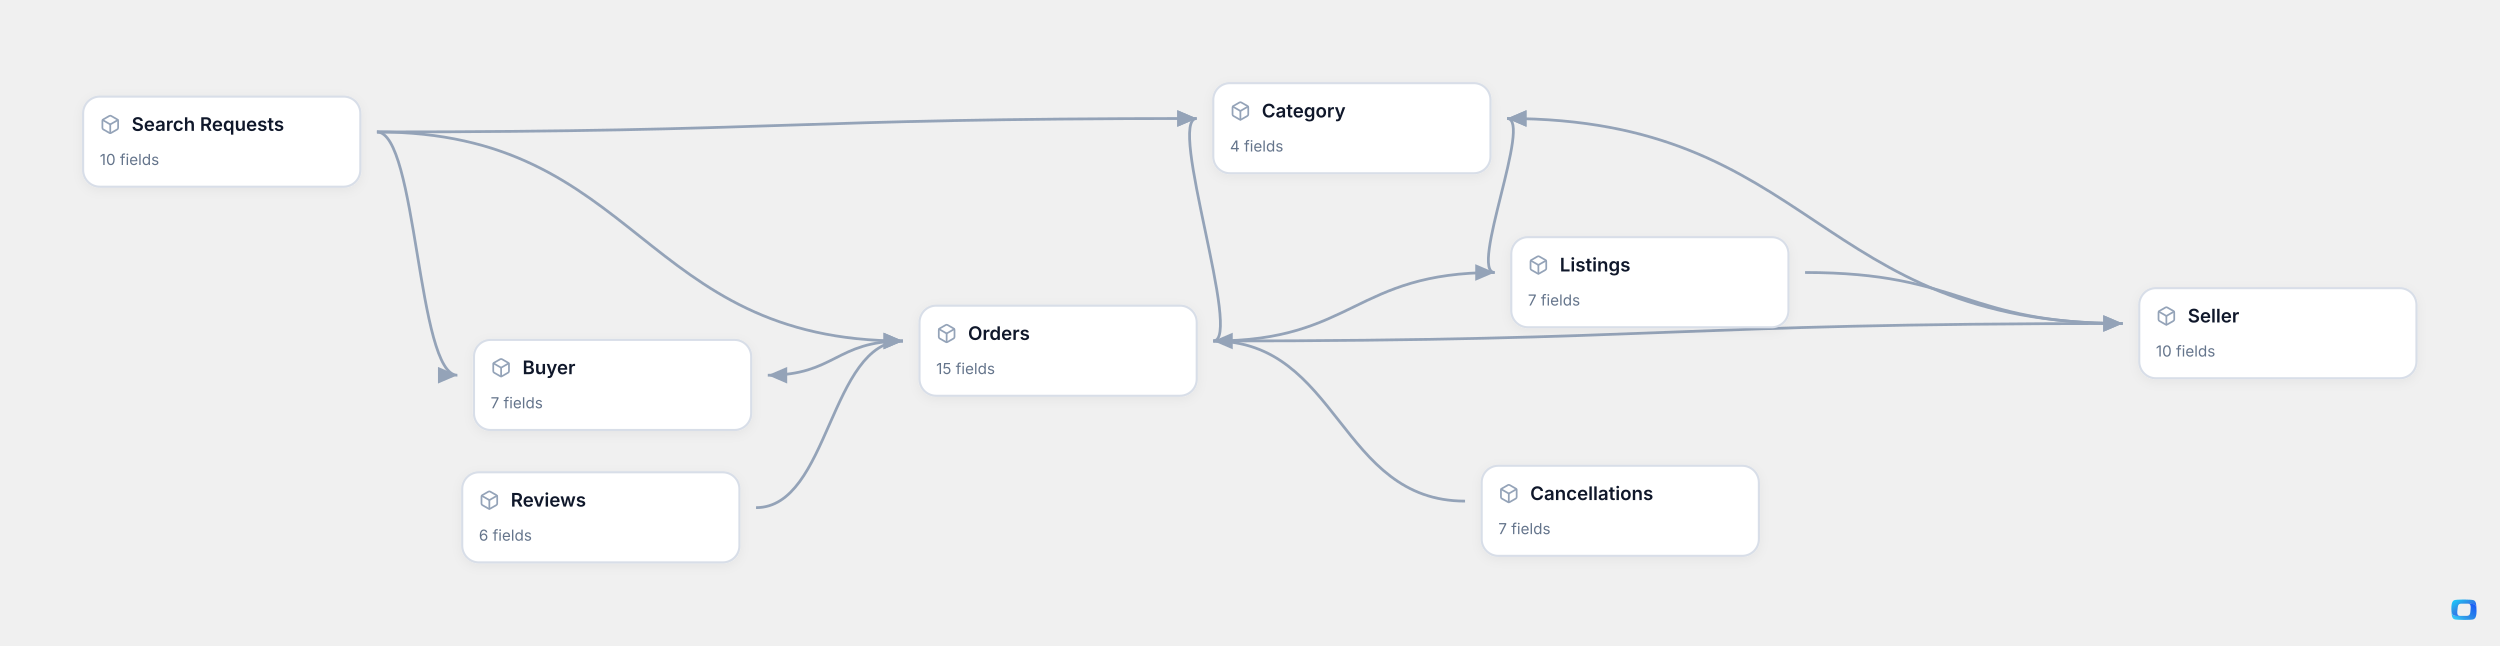
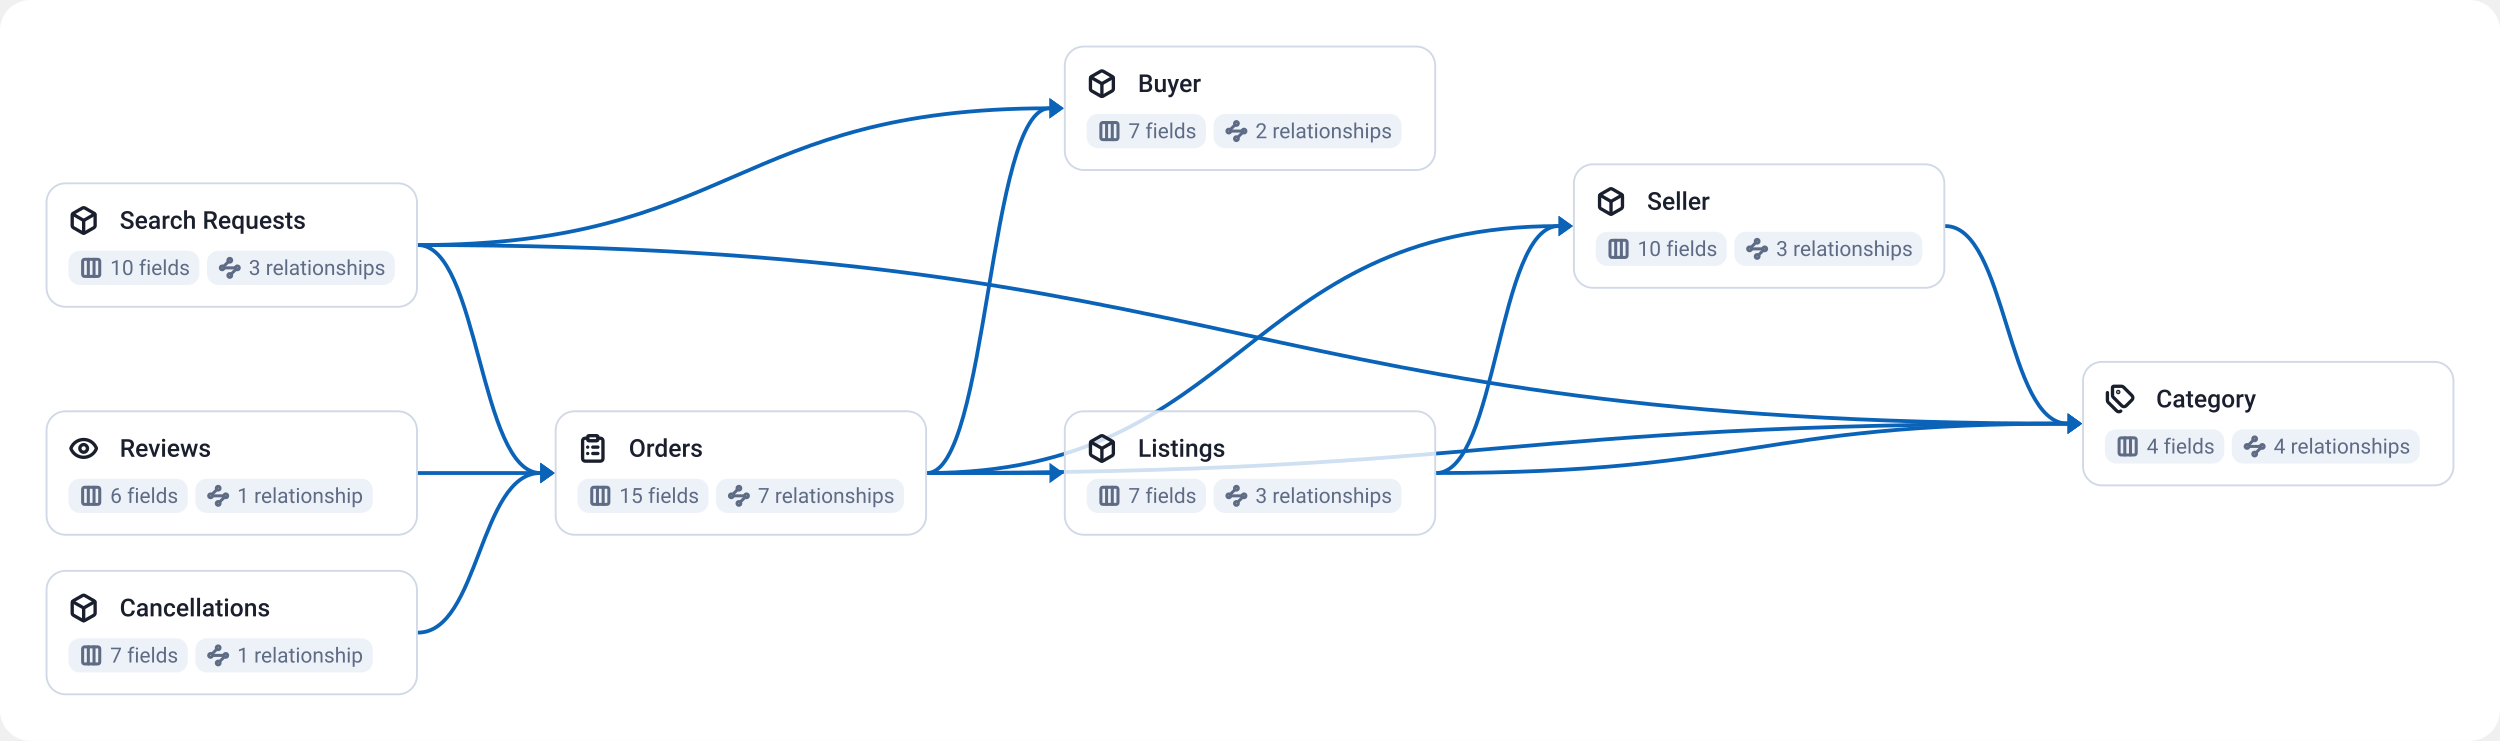
- <svg xmlns="http://www.w3.org/2000/svg" width="1804" height="466" viewBox="0 0 1804 466">
-   <defs>
-     <filter id="card-shadow" x="-20%" y="-20%" width="140%" height="140%">
-       <feDropShadow dx="0" dy="2" stdDeviation="4" flood-color="#0f172a" flood-opacity="0.05" />
-     </filter>
-     <filter id="label-shadow" x="-20%" y="-20%" width="140%" height="140%">
-       <feDropShadow dx="0" dy="1" stdDeviation="2" flood-color="#0f172a" flood-opacity="0.06" />
-     </filter>
-     <marker id="arr-end-0" markerWidth="9" markerHeight="9" refX="7" refY="3" orient="auto" markerUnits="strokeWidth">
-       <path d="M0,0 L7,3 L0,6 z" fill="rgb(148, 163, 184)" />
-     </marker>
-     <marker id="arr-start-0" markerWidth="9" markerHeight="9" refX="0" refY="3" orient="auto" markerUnits="strokeWidth">
-       <path d="M7,0 L0,3 L7,6 z" fill="rgb(148, 163, 184)" />
-     </marker>
-   </defs>
-   <g transform="translate(366.76,-81.93)">
-     <path d="M690.426,443.532 C599.605,443.532 599.605,327.997 508.784,327.997" fill="none" stroke="rgb(148, 163, 184)" stroke-width="2" marker-end="url(#arr-end-0)" />
-     <path d="M711.777,278.565 C693.055,278.565 739.471,167.434 720.749,167.434" fill="none" stroke="rgb(148, 163, 184)" stroke-width="2" marker-end="url(#arr-end-0)" />
-     <path d="M935.776,278.565 C1050.358,278.565 1050.358,315.365 1164.939,315.365" fill="none" stroke="rgb(148, 163, 184)" stroke-width="2" marker-end="url(#arr-end-0)" />
-     <path d="M284.784,327.997 C236.031,327.997 236.031,352.699 187.279,352.699" fill="none" stroke="rgb(148, 163, 184)" stroke-width="2" marker-end="url(#arr-end-0)" />
-     <path d="M508.784,327.997 C530.466,327.997 475.068,167.434 496.749,167.434" fill="none" stroke="rgb(148, 163, 184)" stroke-width="2" marker-end="url(#arr-end-0)" />
-     <path d="M508.784,327.997 C610.28,327.997 610.28,278.565 711.777,278.565" fill="none" stroke="rgb(148, 163, 184)" stroke-width="2" marker-end="url(#arr-end-0)" />
-     <path d="M508.784,327.997 C836.861,327.997 836.861,315.365 1164.939,315.365" fill="none" stroke="rgb(148, 163, 184)" stroke-width="2" marker-end="url(#arr-end-0)" />
-     <path d="M178.792,448.252 C231.788,448.252 231.788,327.997 284.784,327.997" fill="none" stroke="rgb(148, 163, 184)" stroke-width="2" marker-end="url(#arr-end-0)" />
-     <path d="M-94.762,177.144 C-65.742,177.144 -65.742,352.699 -36.721,352.699" fill="none" stroke="rgb(148, 163, 184)" stroke-width="2" marker-end="url(#arr-end-0)" />
-     <path d="M-94.762,177.144 C200.993,177.144 200.993,167.434 496.749,167.434" fill="none" stroke="rgb(148, 163, 184)" stroke-width="2" marker-end="url(#arr-end-0)" />
-     <path d="M-94.762,177.144 C95.011,177.144 95.011,327.997 284.784,327.997" fill="none" stroke="rgb(148, 163, 184)" stroke-width="2" marker-end="url(#arr-end-0)" />
-     <path d="M1164.939,315.365 C942.844,315.365 942.844,167.434 720.749,167.434" fill="none" stroke="rgb(148, 163, 184)" stroke-width="2" marker-end="url(#arr-end-0)" />
-     <g transform="translate(-24.72,327.2)">
-       <rect x="0" y="0" width="200" height="65" rx="12" fill="#ffffff" stroke="#d8dee8" stroke-width="1.5" filter="url(#card-shadow)" />
-       <g transform="translate(12,12.5) scale(0.63)" fill="none" stroke="#94a3b8" stroke-width="2" stroke-linecap="round" stroke-linejoin="round">
-         <path d="M21 8a2 2 0 0 0-1-1.73l-7-4a2 2 0 0 0-2 0l-7 4A2 2 0 0 0 3 8v8a2 2 0 0 0 1 1.73l7 4a2 2 0 0 0 2 0l7-4A2 2 0 0 0 21 16Z" />
-         <path d="m3.3 7 8.7 5 8.7-5" />
-         <path d="M12 22V12" />
-       </g>
-       <text x="35" y="24.73" font-family="-apple-system, BlinkMacSystemFont, 'Segoe UI', Inter, system-ui, sans-serif" font-size="13.5" font-weight="600" fill="#0f172a">Buyer</text>
-       <text x="12" y="49.35" font-family="-apple-system, BlinkMacSystemFont, 'Segoe UI', Inter, system-ui, sans-serif" font-size="11" fill="#64748b">7 fields</text>
-     </g>
-     <g transform="translate(702.43,418.03)">
-       <rect x="0" y="0" width="200" height="65" rx="12" fill="#ffffff" stroke="#d8dee8" stroke-width="1.5" filter="url(#card-shadow)" />
-       <g transform="translate(12,12.5) scale(0.63)" fill="none" stroke="#94a3b8" stroke-width="2" stroke-linecap="round" stroke-linejoin="round">
-         <path d="M21 8a2 2 0 0 0-1-1.73l-7-4a2 2 0 0 0-2 0l-7 4A2 2 0 0 0 3 8v8a2 2 0 0 0 1 1.73l7 4a2 2 0 0 0 2 0l7-4A2 2 0 0 0 21 16Z" />
-         <path d="m3.3 7 8.7 5 8.7-5" />
-         <path d="M12 22V12" />
-       </g>
-       <text x="35" y="24.73" font-family="-apple-system, BlinkMacSystemFont, 'Segoe UI', Inter, system-ui, sans-serif" font-size="13.5" font-weight="600" fill="#0f172a">Cancellations</text>
-       <text x="12" y="49.35" font-family="-apple-system, BlinkMacSystemFont, 'Segoe UI', Inter, system-ui, sans-serif" font-size="11" fill="#64748b">7 fields</text>
-     </g>
-     <g transform="translate(508.75,141.93)">
-       <rect x="0" y="0" width="200" height="65" rx="12" fill="#ffffff" stroke="#d8dee8" stroke-width="1.5" filter="url(#card-shadow)" />
-       <g transform="translate(12,12.5) scale(0.63)" fill="none" stroke="#94a3b8" stroke-width="2" stroke-linecap="round" stroke-linejoin="round">
-         <path d="M21 8a2 2 0 0 0-1-1.73l-7-4a2 2 0 0 0-2 0l-7 4A2 2 0 0 0 3 8v8a2 2 0 0 0 1 1.73l7 4a2 2 0 0 0 2 0l7-4A2 2 0 0 0 21 16Z" />
-         <path d="m3.3 7 8.7 5 8.7-5" />
-         <path d="M12 22V12" />
-       </g>
-       <text x="35" y="24.73" font-family="-apple-system, BlinkMacSystemFont, 'Segoe UI', Inter, system-ui, sans-serif" font-size="13.5" font-weight="600" fill="#0f172a">Category</text>
-       <text x="12" y="49.35" font-family="-apple-system, BlinkMacSystemFont, 'Segoe UI', Inter, system-ui, sans-serif" font-size="11" fill="#64748b">4 fields</text>
-     </g>
-     <g transform="translate(723.78,253.07)">
-       <rect x="0" y="0" width="200" height="65" rx="12" fill="#ffffff" stroke="#d8dee8" stroke-width="1.5" filter="url(#card-shadow)" />
-       <g transform="translate(12,12.5) scale(0.63)" fill="none" stroke="#94a3b8" stroke-width="2" stroke-linecap="round" stroke-linejoin="round">
-         <path d="M21 8a2 2 0 0 0-1-1.73l-7-4a2 2 0 0 0-2 0l-7 4A2 2 0 0 0 3 8v8a2 2 0 0 0 1 1.73l7 4a2 2 0 0 0 2 0l7-4A2 2 0 0 0 21 16Z" />
-         <path d="m3.3 7 8.7 5 8.7-5" />
-         <path d="M12 22V12" />
-       </g>
-       <text x="35" y="24.73" font-family="-apple-system, BlinkMacSystemFont, 'Segoe UI', Inter, system-ui, sans-serif" font-size="13.5" font-weight="600" fill="#0f172a">Listings</text>
-       <text x="12" y="49.35" font-family="-apple-system, BlinkMacSystemFont, 'Segoe UI', Inter, system-ui, sans-serif" font-size="11" fill="#64748b">7 fields</text>
-     </g>
-     <g transform="translate(296.78,302.5)">
-       <rect x="0" y="0" width="200" height="65" rx="12" fill="#ffffff" stroke="#d8dee8" stroke-width="1.5" filter="url(#card-shadow)" />
-       <g transform="translate(12,12.5) scale(0.63)" fill="none" stroke="#94a3b8" stroke-width="2" stroke-linecap="round" stroke-linejoin="round">
-         <path d="M21 8a2 2 0 0 0-1-1.73l-7-4a2 2 0 0 0-2 0l-7 4A2 2 0 0 0 3 8v8a2 2 0 0 0 1 1.73l7 4a2 2 0 0 0 2 0l7-4A2 2 0 0 0 21 16Z" />
-         <path d="m3.3 7 8.7 5 8.7-5" />
-         <path d="M12 22V12" />
-       </g>
-       <text x="35" y="24.73" font-family="-apple-system, BlinkMacSystemFont, 'Segoe UI', Inter, system-ui, sans-serif" font-size="13.5" font-weight="600" fill="#0f172a">Orders</text>
-       <text x="12" y="49.35" font-family="-apple-system, BlinkMacSystemFont, 'Segoe UI', Inter, system-ui, sans-serif" font-size="11" fill="#64748b">15 fields</text>
-     </g>
-     <g transform="translate(-33.21,422.75)">
-       <rect x="0" y="0" width="200" height="65" rx="12" fill="#ffffff" stroke="#d8dee8" stroke-width="1.5" filter="url(#card-shadow)" />
-       <g transform="translate(12,12.5) scale(0.63)" fill="none" stroke="#94a3b8" stroke-width="2" stroke-linecap="round" stroke-linejoin="round">
-         <path d="M21 8a2 2 0 0 0-1-1.73l-7-4a2 2 0 0 0-2 0l-7 4A2 2 0 0 0 3 8v8a2 2 0 0 0 1 1.73l7 4a2 2 0 0 0 2 0l7-4A2 2 0 0 0 21 16Z" />
-         <path d="m3.3 7 8.7 5 8.7-5" />
-         <path d="M12 22V12" />
-       </g>
-       <text x="35" y="24.73" font-family="-apple-system, BlinkMacSystemFont, 'Segoe UI', Inter, system-ui, sans-serif" font-size="13.5" font-weight="600" fill="#0f172a">Reviews</text>
-       <text x="12" y="49.35" font-family="-apple-system, BlinkMacSystemFont, 'Segoe UI', Inter, system-ui, sans-serif" font-size="11" fill="#64748b">6 fields</text>
-     </g>
-     <g transform="translate(-306.76,151.64)">
-       <rect x="0" y="0" width="200" height="65" rx="12" fill="#ffffff" stroke="#d8dee8" stroke-width="1.5" filter="url(#card-shadow)" />
-       <g transform="translate(12,12.5) scale(0.63)" fill="none" stroke="#94a3b8" stroke-width="2" stroke-linecap="round" stroke-linejoin="round">
-         <path d="M21 8a2 2 0 0 0-1-1.73l-7-4a2 2 0 0 0-2 0l-7 4A2 2 0 0 0 3 8v8a2 2 0 0 0 1 1.73l7 4a2 2 0 0 0 2 0l7-4A2 2 0 0 0 21 16Z" />
-         <path d="m3.3 7 8.7 5 8.7-5" />
-         <path d="M12 22V12" />
-       </g>
-       <text x="35" y="24.73" font-family="-apple-system, BlinkMacSystemFont, 'Segoe UI', Inter, system-ui, sans-serif" font-size="13.5" font-weight="600" fill="#0f172a">Search Requests</text>
-       <text x="12" y="49.35" font-family="-apple-system, BlinkMacSystemFont, 'Segoe UI', Inter, system-ui, sans-serif" font-size="11" fill="#64748b">10 fields</text>
-     </g>
-     <g transform="translate(1176.94,289.87)">
-       <rect x="0" y="0" width="200" height="65" rx="12" fill="#ffffff" stroke="#d8dee8" stroke-width="1.5" filter="url(#card-shadow)" />
-       <g transform="translate(12,12.5) scale(0.63)" fill="none" stroke="#94a3b8" stroke-width="2" stroke-linecap="round" stroke-linejoin="round">
-         <path d="M21 8a2 2 0 0 0-1-1.73l-7-4a2 2 0 0 0-2 0l-7 4A2 2 0 0 0 3 8v8a2 2 0 0 0 1 1.73l7 4a2 2 0 0 0 2 0l7-4A2 2 0 0 0 21 16Z" />
-         <path d="m3.3 7 8.7 5 8.7-5" />
-         <path d="M12 22V12" />
-       </g>
-       <text x="35" y="24.73" font-family="-apple-system, BlinkMacSystemFont, 'Segoe UI', Inter, system-ui, sans-serif" font-size="13.5" font-weight="600" fill="#0f172a">Seller</text>
-       <text x="12" y="49.35" font-family="-apple-system, BlinkMacSystemFont, 'Segoe UI', Inter, system-ui, sans-serif" font-size="11" fill="#64748b">10 fields</text>
-     </g>
-   </g>
-   <g transform="translate(1766,428)" opacity="0.92">
-     <defs>
-       <linearGradient id="wmg0" x1="0" y1="0" x2="1" y2="1">
-         <stop stop-color="#05D2FF" />
-         <stop offset=".4" stop-color="#1E88E5" />
-         <stop offset="1" stop-color="#182FFF" />
-       </linearGradient>
-       <linearGradient id="wmg1" x1="0" y1="1" x2="1" y2="0">
-         <stop stop-color="#24D8FF" />
-         <stop offset=".4" stop-color="#1E88E5" />
-         <stop offset="1" stop-color="#0046F9" />
-       </linearGradient>
-     </defs>
-     <g transform="scale(0.046875)">
-       <path d="M421.311 119.85C435.258 133.807 440.996 157.327 440.996 157.327C440.996 157.327 449.53 204.69 449.53 268.995C449.53 177.972 418.65 162.348 311.314 162.348H212.327C157.38 162.348 161.097 217.57 157.38 243.85L152.865 283.556C150.697 325.33 157.951 351.215 200.811 351.215C111.444 351.215 61.806 365.847 61.806 239.866C61.806 182.846 70.404 157.327 70.404 157.327C70.404 157.327 76.142 133.807 90.118 119.85C104.095 105.877 124.809 104.475 124.809 104.475C124.809 104.475 167.579 98.037 252.066 98.037C336.554 98.037 384.285 104.475 384.285 104.475C384.285 104.475 407.321 105.877 421.311 119.85Z" fill="url(#wmg0)" />
-       <path d="M449.515 271.888C449.52 273.026 449.523 274.174 449.523 275.333C449.523 329.946 441.393 351.201 441.393 351.201C441.393 351.201 435.03 376.952 424.167 388.075C406.929 405.725 388.495 406.71 388.495 406.71C388.495 406.71 348.836 413.061 263.502 413.061C181.632 413.061 127.111 406.749 127.111 406.749C127.111 406.749 104.091 405.337 90.114 391.377C76.138 377.394 70.4 351.201 70.4 351.201C70.4 351.201 61.806 297.401 61.806 238.506C61.806 352.055 102.131 351.374 175.525 350.133C183.56 349.998 191.992 349.855 200.811 349.855H299.787C343.122 349.855 352.906 318.315 354.792 282.196L359.32 227.093C360.526 204.443 357.608 188.362 350.507 178.012C342.765 166.722 329.575 160.987 311.314 160.987C424.974 160.987 448.73 176.216 449.515 271.888Z" fill="url(#wmg1)" />
-     </g>
+ <svg xmlns="http://www.w3.org/2000/svg" width="1316" height="390" viewBox="0 0 1316 390" role="img" aria-labelledby="t">
+   <rect width="1316" height="390" rx="16" fill="#ffffff" />
+   <path d="M220 333 C 252.22 333, 252.22 249, 284.44 249" fill="none" stroke="#0b63b8" stroke-width="2" stroke-linecap="round" />
+   <path d="M284.44 243.6L292 249L284.44 254.4Z" fill="#0b63b8" />
+   <path d="M756 249 C 922.22 249, 922.22 223, 1088.44 223" fill="none" stroke="#0b63b8" stroke-width="2" stroke-linecap="round" />
+   <path d="M1088.44 217.6L1096 223L1088.44 228.4Z" fill="#0b63b8" />
+   <path d="M756 249 C 788.22 249, 788.22 119, 820.44 119" fill="none" stroke="#0b63b8" stroke-width="2" stroke-linecap="round" />
+   <path d="M820.44 113.6L828 119L820.44 124.4Z" fill="#0b63b8" />
+   <path d="M488 249 C 520.22 249, 520.22 57, 552.44 57" fill="none" stroke="#0b63b8" stroke-width="2" stroke-linecap="round" />
+   <path d="M552.44 51.6L560 57L552.44 62.4Z" fill="#0b63b8" />
+   <path d="M488 249 C 788.22 249, 788.22 223, 1088.44 223" fill="none" stroke="#0b63b8" stroke-width="2" stroke-linecap="round" />
+   <path d="M1088.44 217.6L1096 223L1088.44 228.4Z" fill="#0b63b8" />
+   <path d="M488 249 C 520.22 249, 520.22 249, 552.44 249" fill="none" stroke="#0b63b8" stroke-width="2" stroke-linecap="round" />
+   <path d="M552.44 243.6L560 249L552.44 254.4Z" fill="#0b63b8" />
+   <path d="M488 249 C 654.22 249, 654.22 119, 820.44 119" fill="none" stroke="#0b63b8" stroke-width="2" stroke-linecap="round" />
+   <path d="M820.44 113.6L828 119L820.44 124.4Z" fill="#0b63b8" />
+   <path d="M220 249 C 252.22 249, 252.22 249, 284.44 249" fill="none" stroke="#0b63b8" stroke-width="2" stroke-linecap="round" />
+   <path d="M284.44 243.6L292 249L284.44 254.4Z" fill="#0b63b8" />
+   <path d="M220 129 C 386.22 129, 386.22 57, 552.44 57" fill="none" stroke="#0b63b8" stroke-width="2" stroke-linecap="round" />
+   <path d="M552.44 51.6L560 57L552.44 62.4Z" fill="#0b63b8" />
+   <path d="M220 129 C 654.22 129, 654.22 223, 1088.44 223" fill="none" stroke="#0b63b8" stroke-width="2" stroke-linecap="round" />
+   <path d="M1088.44 217.6L1096 223L1088.44 228.4Z" fill="#0b63b8" />
+   <path d="M220 129 C 252.22 129, 252.22 249, 284.44 249" fill="none" stroke="#0b63b8" stroke-width="2" stroke-linecap="round" />
+   <path d="M284.44 243.6L292 249L284.44 254.4Z" fill="#0b63b8" />
+   <path d="M1024 119 C 1056.22 119, 1056.22 223, 1088.44 223" fill="none" stroke="#0b63b8" stroke-width="2" stroke-linecap="round" />
+   <path d="M1088.44 217.6L1096 223L1088.44 228.4Z" fill="#0b63b8" />
+   <g>
+     <rect x="560.5" y="24.5" width="195" height="65" rx="10" fill="#ffffff" fill-opacity="0.8" stroke="#d1d9e6" stroke-width="1" />
+     <g transform="translate(572 36) scale(0.67)" fill="none" stroke="#1a1f2e" stroke-width="2.63" stroke-linecap="round" stroke-linejoin="round" color="#1a1f2e">
+       <path d="M21 8a2 2 0 0 0-1-1.73l-7-4a2 2 0 0 0-2 0l-7 4A2 2 0 0 0 3 8v8a2 2 0 0 0 1 1.73l7 4a2 2 0 0 0 2 0l7-4A2 2 0 0 0 21 16Z" />
+       <path d="m3.3 7 8.7 5 8.7-5" />
+       <path d="M12 22V12" />
+     </g>
+     <text x="599" y="44" font-family="Roboto, -apple-system, BlinkMacSystemFont, 'Segoe UI', Helvetica, Arial, sans-serif" font-size="13" font-weight="500" fill="#1a1f2e" dominant-baseline="central" textLength="34.97" lengthAdjust="spacingAndGlyphs">Buyer</text>
+     <rect x="572" y="60" width="62.85" height="18" rx="6" fill="#edf1f8" />
+     <g transform="translate(578 63) scale(0.5)" fill="none" stroke="#5e6b85" stroke-width="3.2" stroke-linecap="round" stroke-linejoin="round" color="#5e6b85">
+       <rect width="18" height="18" x="3" y="3" rx="2" />
+       <path d="M9 3v18" />
+       <path d="M15 3v18" />
+     </g>
+     <text x="594" y="69" font-family="Roboto, -apple-system, BlinkMacSystemFont, 'Segoe UI', Helvetica, Arial, sans-serif" font-size="11" fill="#5e6b85" dominant-baseline="central" textLength="34.85" lengthAdjust="spacingAndGlyphs">7 fields</text>
+     <rect x="638.85" y="60" width="98.92" height="18" rx="6" fill="#edf1f8" />
+     <g transform="translate(644.85 63) scale(0.5)" fill="none" stroke="#5e6b85" stroke-width="3.2" stroke-linecap="round" stroke-linejoin="round" color="#5e6b85">
+       <path d="m10.586 5.414-5.172 5.172" />
+       <path d="m18.586 13.414-5.172 5.172" />
+       <path d="M6 12h12" />
+       <circle cx="12" cy="20" r="2" />
+       <circle cx="12" cy="4" r="2" />
+       <circle cx="20" cy="12" r="2" />
+       <circle cx="4" cy="12" r="2" />
+     </g>
+     <text x="660.85" y="69" font-family="Roboto, -apple-system, BlinkMacSystemFont, 'Segoe UI', Helvetica, Arial, sans-serif" font-size="11" fill="#5e6b85" dominant-baseline="central" textLength="70.92" lengthAdjust="spacingAndGlyphs">2 relationships</text>
+   </g>
+   <g>
+     <rect x="24.5" y="300.5" width="195" height="65" rx="10" fill="#ffffff" fill-opacity="0.8" stroke="#d1d9e6" stroke-width="1" />
+     <g transform="translate(36 312) scale(0.67)" fill="none" stroke="#1a1f2e" stroke-width="2.63" stroke-linecap="round" stroke-linejoin="round" color="#1a1f2e">
+       <path d="M21 8a2 2 0 0 0-1-1.73l-7-4a2 2 0 0 0-2 0l-7 4A2 2 0 0 0 3 8v8a2 2 0 0 0 1 1.73l7 4a2 2 0 0 0 2 0l7-4A2 2 0 0 0 21 16Z" />
+       <path d="m3.3 7 8.7 5 8.7-5" />
+       <path d="M12 22V12" />
+     </g>
+     <text x="63" y="320" font-family="Roboto, -apple-system, BlinkMacSystemFont, 'Segoe UI', Helvetica, Arial, sans-serif" font-size="13" font-weight="500" fill="#1a1f2e" dominant-baseline="central" textLength="80.37" lengthAdjust="spacingAndGlyphs">Cancellations</text>
+     <rect x="36" y="336" width="62.85" height="18" rx="6" fill="#edf1f8" />
+     <g transform="translate(42 339) scale(0.5)" fill="none" stroke="#5e6b85" stroke-width="3.2" stroke-linecap="round" stroke-linejoin="round" color="#5e6b85">
+       <rect width="18" height="18" x="3" y="3" rx="2" />
+       <path d="M9 3v18" />
+       <path d="M15 3v18" />
+     </g>
+     <text x="58" y="345" font-family="Roboto, -apple-system, BlinkMacSystemFont, 'Segoe UI', Helvetica, Arial, sans-serif" font-size="11" fill="#5e6b85" dominant-baseline="central" textLength="34.85" lengthAdjust="spacingAndGlyphs">7 fields</text>
+     <rect x="102.85" y="336" width="93.42" height="18" rx="6" fill="#edf1f8" />
+     <g transform="translate(108.85 339) scale(0.5)" fill="none" stroke="#5e6b85" stroke-width="3.2" stroke-linecap="round" stroke-linejoin="round" color="#5e6b85">
+       <path d="m10.586 5.414-5.172 5.172" />
+       <path d="m18.586 13.414-5.172 5.172" />
+       <path d="M6 12h12" />
+       <circle cx="12" cy="20" r="2" />
+       <circle cx="12" cy="4" r="2" />
+       <circle cx="20" cy="12" r="2" />
+       <circle cx="4" cy="12" r="2" />
+     </g>
+     <text x="124.85" y="345" font-family="Roboto, -apple-system, BlinkMacSystemFont, 'Segoe UI', Helvetica, Arial, sans-serif" font-size="11" fill="#5e6b85" dominant-baseline="central" textLength="65.42" lengthAdjust="spacingAndGlyphs">1 relationship</text>
+   </g>
+   <g>
+     <rect x="1096.5" y="190.5" width="195" height="65" rx="10" fill="#ffffff" fill-opacity="0.8" stroke="#d1d9e6" stroke-width="1" />
+     <g transform="translate(1108 202) scale(0.67)" fill="none" stroke="#1a1f2e" stroke-width="2.63" stroke-linecap="round" stroke-linejoin="round" color="#1a1f2e">
+       <path d="M13.172 2a2 2 0 0 1 1.414.586l6.71 6.71a2.4 2.4 0 0 1 0 3.408l-4.592 4.592a2.4 2.4 0 0 1-3.408 0l-6.71-6.71A2 2 0 0 1 6 9.172V3a1 1 0 0 1 1-1z" />
+       <path d="M2 7v6.172a2 2 0 0 0 .586 1.414l6.71 6.71a2.4 2.4 0 0 0 3.191.193" />
+       <circle cx="10.5" cy="6.5" r=".5" fill="currentColor" />
+     </g>
+     <text x="1135" y="210" font-family="Roboto, -apple-system, BlinkMacSystemFont, 'Segoe UI', Helvetica, Arial, sans-serif" font-size="13" font-weight="500" fill="#1a1f2e" dominant-baseline="central" textLength="54.32" lengthAdjust="spacingAndGlyphs">Category</text>
+     <rect x="1108" y="226" width="62.85" height="18" rx="6" fill="#edf1f8" />
+     <g transform="translate(1114 229) scale(0.5)" fill="none" stroke="#5e6b85" stroke-width="3.2" stroke-linecap="round" stroke-linejoin="round" color="#5e6b85">
+       <rect width="18" height="18" x="3" y="3" rx="2" />
+       <path d="M9 3v18" />
+       <path d="M15 3v18" />
+     </g>
+     <text x="1130" y="235" font-family="Roboto, -apple-system, BlinkMacSystemFont, 'Segoe UI', Helvetica, Arial, sans-serif" font-size="11" fill="#5e6b85" dominant-baseline="central" textLength="34.85" lengthAdjust="spacingAndGlyphs">4 fields</text>
+     <rect x="1174.85" y="226" width="98.92" height="18" rx="6" fill="#edf1f8" />
+     <g transform="translate(1180.85 229) scale(0.5)" fill="none" stroke="#5e6b85" stroke-width="3.2" stroke-linecap="round" stroke-linejoin="round" color="#5e6b85">
+       <path d="m10.586 5.414-5.172 5.172" />
+       <path d="m18.586 13.414-5.172 5.172" />
+       <path d="M6 12h12" />
+       <circle cx="12" cy="20" r="2" />
+       <circle cx="12" cy="4" r="2" />
+       <circle cx="20" cy="12" r="2" />
+       <circle cx="4" cy="12" r="2" />
+     </g>
+     <text x="1196.85" y="235" font-family="Roboto, -apple-system, BlinkMacSystemFont, 'Segoe UI', Helvetica, Arial, sans-serif" font-size="11" fill="#5e6b85" dominant-baseline="central" textLength="70.92" lengthAdjust="spacingAndGlyphs">4 relationships</text>
+   </g>
+   <g>
+     <rect x="560.5" y="216.5" width="195" height="65" rx="10" fill="#ffffff" fill-opacity="0.8" stroke="#d1d9e6" stroke-width="1" />
+     <g transform="translate(572 228) scale(0.67)" fill="none" stroke="#1a1f2e" stroke-width="2.63" stroke-linecap="round" stroke-linejoin="round" color="#1a1f2e">
+       <path d="M21 8a2 2 0 0 0-1-1.73l-7-4a2 2 0 0 0-2 0l-7 4A2 2 0 0 0 3 8v8a2 2 0 0 0 1 1.73l7 4a2 2 0 0 0 2 0l7-4A2 2 0 0 0 21 16Z" />
+       <path d="m3.3 7 8.7 5 8.7-5" />
+       <path d="M12 22V12" />
+     </g>
+     <text x="599" y="236" font-family="Roboto, -apple-system, BlinkMacSystemFont, 'Segoe UI', Helvetica, Arial, sans-serif" font-size="13" font-weight="500" fill="#1a1f2e" dominant-baseline="central" textLength="45.39" lengthAdjust="spacingAndGlyphs">Listings</text>
+     <rect x="572" y="252" width="62.85" height="18" rx="6" fill="#edf1f8" />
+     <g transform="translate(578 255) scale(0.5)" fill="none" stroke="#5e6b85" stroke-width="3.2" stroke-linecap="round" stroke-linejoin="round" color="#5e6b85">
+       <rect width="18" height="18" x="3" y="3" rx="2" />
+       <path d="M9 3v18" />
+       <path d="M15 3v18" />
+     </g>
+     <text x="594" y="261" font-family="Roboto, -apple-system, BlinkMacSystemFont, 'Segoe UI', Helvetica, Arial, sans-serif" font-size="11" fill="#5e6b85" dominant-baseline="central" textLength="34.85" lengthAdjust="spacingAndGlyphs">7 fields</text>
+     <rect x="638.85" y="252" width="98.92" height="18" rx="6" fill="#edf1f8" />
+     <g transform="translate(644.85 255) scale(0.5)" fill="none" stroke="#5e6b85" stroke-width="3.2" stroke-linecap="round" stroke-linejoin="round" color="#5e6b85">
+       <path d="m10.586 5.414-5.172 5.172" />
+       <path d="m18.586 13.414-5.172 5.172" />
+       <path d="M6 12h12" />
+       <circle cx="12" cy="20" r="2" />
+       <circle cx="12" cy="4" r="2" />
+       <circle cx="20" cy="12" r="2" />
+       <circle cx="4" cy="12" r="2" />
+     </g>
+     <text x="660.85" y="261" font-family="Roboto, -apple-system, BlinkMacSystemFont, 'Segoe UI', Helvetica, Arial, sans-serif" font-size="11" fill="#5e6b85" dominant-baseline="central" textLength="70.92" lengthAdjust="spacingAndGlyphs">3 relationships</text>
+   </g>
+   <g>
+     <rect x="292.5" y="216.5" width="195" height="65" rx="10" fill="#ffffff" fill-opacity="0.8" stroke="#d1d9e6" stroke-width="1" />
+     <g transform="translate(304 228) scale(0.67)" fill="none" stroke="#1a1f2e" stroke-width="2.63" stroke-linecap="round" stroke-linejoin="round" color="#1a1f2e">
+       <rect width="8" height="4" x="8" y="2" rx="1" ry="1" />
+       <path d="M16 4h2a2 2 0 0 1 2 2v14a2 2 0 0 1-2 2H6a2 2 0 0 1-2-2V6a2 2 0 0 1 2-2h2" />
+       <path d="M12 11h4" />
+       <path d="M12 16h4" />
+       <path d="M8 11h.01" />
+       <path d="M8 16h.01" />
+     </g>
+     <text x="331" y="236" font-family="Roboto, -apple-system, BlinkMacSystemFont, 'Segoe UI', Helvetica, Arial, sans-serif" font-size="13" font-weight="500" fill="#1a1f2e" dominant-baseline="central" textLength="40.92" lengthAdjust="spacingAndGlyphs">Orders</text>
+     <rect x="304" y="252" width="68.96" height="18" rx="6" fill="#edf1f8" />
+     <g transform="translate(310 255) scale(0.5)" fill="none" stroke="#5e6b85" stroke-width="3.2" stroke-linecap="round" stroke-linejoin="round" color="#5e6b85">
+       <rect width="18" height="18" x="3" y="3" rx="2" />
+       <path d="M9 3v18" />
+       <path d="M15 3v18" />
+     </g>
+     <text x="326" y="261" font-family="Roboto, -apple-system, BlinkMacSystemFont, 'Segoe UI', Helvetica, Arial, sans-serif" font-size="11" fill="#5e6b85" dominant-baseline="central" textLength="40.96" lengthAdjust="spacingAndGlyphs">15 fields</text>
+     <rect x="376.96" y="252" width="98.92" height="18" rx="6" fill="#edf1f8" />
+     <g transform="translate(382.96 255) scale(0.5)" fill="none" stroke="#5e6b85" stroke-width="3.2" stroke-linecap="round" stroke-linejoin="round" color="#5e6b85">
+       <path d="m10.586 5.414-5.172 5.172" />
+       <path d="m18.586 13.414-5.172 5.172" />
+       <path d="M6 12h12" />
+       <circle cx="12" cy="20" r="2" />
+       <circle cx="12" cy="4" r="2" />
+       <circle cx="20" cy="12" r="2" />
+       <circle cx="4" cy="12" r="2" />
+     </g>
+     <text x="398.96" y="261" font-family="Roboto, -apple-system, BlinkMacSystemFont, 'Segoe UI', Helvetica, Arial, sans-serif" font-size="11" fill="#5e6b85" dominant-baseline="central" textLength="70.92" lengthAdjust="spacingAndGlyphs">7 relationships</text>
+   </g>
+   <g>
+     <rect x="24.5" y="216.5" width="195" height="65" rx="10" fill="#ffffff" fill-opacity="0.8" stroke="#d1d9e6" stroke-width="1" />
+     <g transform="translate(36 228) scale(0.67)" fill="none" stroke="#1a1f2e" stroke-width="2.63" stroke-linecap="round" stroke-linejoin="round" color="#1a1f2e">
+       <path d="M2.062 12.348a1 1 0 0 1 0-.696 10.75 10.75 0 0 1 19.876 0 1 1 0 0 1 0 .696 10.75 10.75 0 0 1-19.876 0" />
+       <circle cx="12" cy="12" r="3" />
+     </g>
+     <text x="63" y="236" font-family="Roboto, -apple-system, BlinkMacSystemFont, 'Segoe UI', Helvetica, Arial, sans-serif" font-size="13" font-weight="500" fill="#1a1f2e" dominant-baseline="central" textLength="50.59" lengthAdjust="spacingAndGlyphs">Reviews</text>
+     <rect x="36" y="252" width="62.85" height="18" rx="6" fill="#edf1f8" />
+     <g transform="translate(42 255) scale(0.5)" fill="none" stroke="#5e6b85" stroke-width="3.2" stroke-linecap="round" stroke-linejoin="round" color="#5e6b85">
+       <rect width="18" height="18" x="3" y="3" rx="2" />
+       <path d="M9 3v18" />
+       <path d="M15 3v18" />
+     </g>
+     <text x="58" y="261" font-family="Roboto, -apple-system, BlinkMacSystemFont, 'Segoe UI', Helvetica, Arial, sans-serif" font-size="11" fill="#5e6b85" dominant-baseline="central" textLength="34.85" lengthAdjust="spacingAndGlyphs">6 fields</text>
+     <rect x="102.85" y="252" width="93.42" height="18" rx="6" fill="#edf1f8" />
+     <g transform="translate(108.85 255) scale(0.5)" fill="none" stroke="#5e6b85" stroke-width="3.2" stroke-linecap="round" stroke-linejoin="round" color="#5e6b85">
+       <path d="m10.586 5.414-5.172 5.172" />
+       <path d="m18.586 13.414-5.172 5.172" />
+       <path d="M6 12h12" />
+       <circle cx="12" cy="20" r="2" />
+       <circle cx="12" cy="4" r="2" />
+       <circle cx="20" cy="12" r="2" />
+       <circle cx="4" cy="12" r="2" />
+     </g>
+     <text x="124.85" y="261" font-family="Roboto, -apple-system, BlinkMacSystemFont, 'Segoe UI', Helvetica, Arial, sans-serif" font-size="11" fill="#5e6b85" dominant-baseline="central" textLength="65.42" lengthAdjust="spacingAndGlyphs">1 relationship</text>
+   </g>
+   <g>
+     <rect x="24.5" y="96.5" width="195" height="65" rx="10" fill="#ffffff" fill-opacity="0.8" stroke="#d1d9e6" stroke-width="1" />
+     <g transform="translate(36 108) scale(0.67)" fill="none" stroke="#1a1f2e" stroke-width="2.63" stroke-linecap="round" stroke-linejoin="round" color="#1a1f2e">
+       <path d="M21 8a2 2 0 0 0-1-1.73l-7-4a2 2 0 0 0-2 0l-7 4A2 2 0 0 0 3 8v8a2 2 0 0 0 1 1.73l7 4a2 2 0 0 0 2 0l7-4A2 2 0 0 0 21 16Z" />
+       <path d="m3.3 7 8.7 5 8.7-5" />
+       <path d="M12 22V12" />
+     </g>
+     <text x="63" y="116" font-family="Roboto, -apple-system, BlinkMacSystemFont, 'Segoe UI', Helvetica, Arial, sans-serif" font-size="13" font-weight="500" fill="#1a1f2e" dominant-baseline="central" textLength="102.7" lengthAdjust="spacingAndGlyphs">Search Requests</text>
+     <rect x="36" y="132" width="68.96" height="18" rx="6" fill="#edf1f8" />
+     <g transform="translate(42 135) scale(0.5)" fill="none" stroke="#5e6b85" stroke-width="3.2" stroke-linecap="round" stroke-linejoin="round" color="#5e6b85">
+       <rect width="18" height="18" x="3" y="3" rx="2" />
+       <path d="M9 3v18" />
+       <path d="M15 3v18" />
+     </g>
+     <text x="58" y="141" font-family="Roboto, -apple-system, BlinkMacSystemFont, 'Segoe UI', Helvetica, Arial, sans-serif" font-size="11" fill="#5e6b85" dominant-baseline="central" textLength="40.96" lengthAdjust="spacingAndGlyphs">10 fields</text>
+     <rect x="108.96" y="132" width="98.92" height="18" rx="6" fill="#edf1f8" />
+     <g transform="translate(114.96 135) scale(0.5)" fill="none" stroke="#5e6b85" stroke-width="3.2" stroke-linecap="round" stroke-linejoin="round" color="#5e6b85">
+       <path d="m10.586 5.414-5.172 5.172" />
+       <path d="m18.586 13.414-5.172 5.172" />
+       <path d="M6 12h12" />
+       <circle cx="12" cy="20" r="2" />
+       <circle cx="12" cy="4" r="2" />
+       <circle cx="20" cy="12" r="2" />
+       <circle cx="4" cy="12" r="2" />
+     </g>
+     <text x="130.96" y="141" font-family="Roboto, -apple-system, BlinkMacSystemFont, 'Segoe UI', Helvetica, Arial, sans-serif" font-size="11" fill="#5e6b85" dominant-baseline="central" textLength="70.92" lengthAdjust="spacingAndGlyphs">3 relationships</text>
+   </g>
+   <g>
+     <rect x="828.5" y="86.5" width="195" height="65" rx="10" fill="#ffffff" fill-opacity="0.8" stroke="#d1d9e6" stroke-width="1" />
+     <g transform="translate(840 98) scale(0.67)" fill="none" stroke="#1a1f2e" stroke-width="2.63" stroke-linecap="round" stroke-linejoin="round" color="#1a1f2e">
+       <path d="M21 8a2 2 0 0 0-1-1.73l-7-4a2 2 0 0 0-2 0l-7 4A2 2 0 0 0 3 8v8a2 2 0 0 0 1 1.73l7 4a2 2 0 0 0 2 0l7-4A2 2 0 0 0 21 16Z" />
+       <path d="m3.3 7 8.7 5 8.7-5" />
+       <path d="M12 22V12" />
+     </g>
+     <text x="867" y="106" font-family="Roboto, -apple-system, BlinkMacSystemFont, 'Segoe UI', Helvetica, Arial, sans-serif" font-size="13" font-weight="500" fill="#1a1f2e" dominant-baseline="central" textLength="34.22" lengthAdjust="spacingAndGlyphs">Seller</text>
+     <rect x="840" y="122" width="68.96" height="18" rx="6" fill="#edf1f8" />
+     <g transform="translate(846 125) scale(0.5)" fill="none" stroke="#5e6b85" stroke-width="3.2" stroke-linecap="round" stroke-linejoin="round" color="#5e6b85">
+       <rect width="18" height="18" x="3" y="3" rx="2" />
+       <path d="M9 3v18" />
+       <path d="M15 3v18" />
+     </g>
+     <text x="862" y="131" font-family="Roboto, -apple-system, BlinkMacSystemFont, 'Segoe UI', Helvetica, Arial, sans-serif" font-size="11" fill="#5e6b85" dominant-baseline="central" textLength="40.96" lengthAdjust="spacingAndGlyphs">10 fields</text>
+     <rect x="912.96" y="122" width="98.92" height="18" rx="6" fill="#edf1f8" />
+     <g transform="translate(918.96 125) scale(0.5)" fill="none" stroke="#5e6b85" stroke-width="3.2" stroke-linecap="round" stroke-linejoin="round" color="#5e6b85">
+       <path d="m10.586 5.414-5.172 5.172" />
+       <path d="m18.586 13.414-5.172 5.172" />
+       <path d="M6 12h12" />
+       <circle cx="12" cy="20" r="2" />
+       <circle cx="12" cy="4" r="2" />
+       <circle cx="20" cy="12" r="2" />
+       <circle cx="4" cy="12" r="2" />
+     </g>
+     <text x="934.96" y="131" font-family="Roboto, -apple-system, BlinkMacSystemFont, 'Segoe UI', Helvetica, Arial, sans-serif" font-size="11" fill="#5e6b85" dominant-baseline="central" textLength="70.92" lengthAdjust="spacingAndGlyphs">3 relationships</text>
  </g>
</svg>
